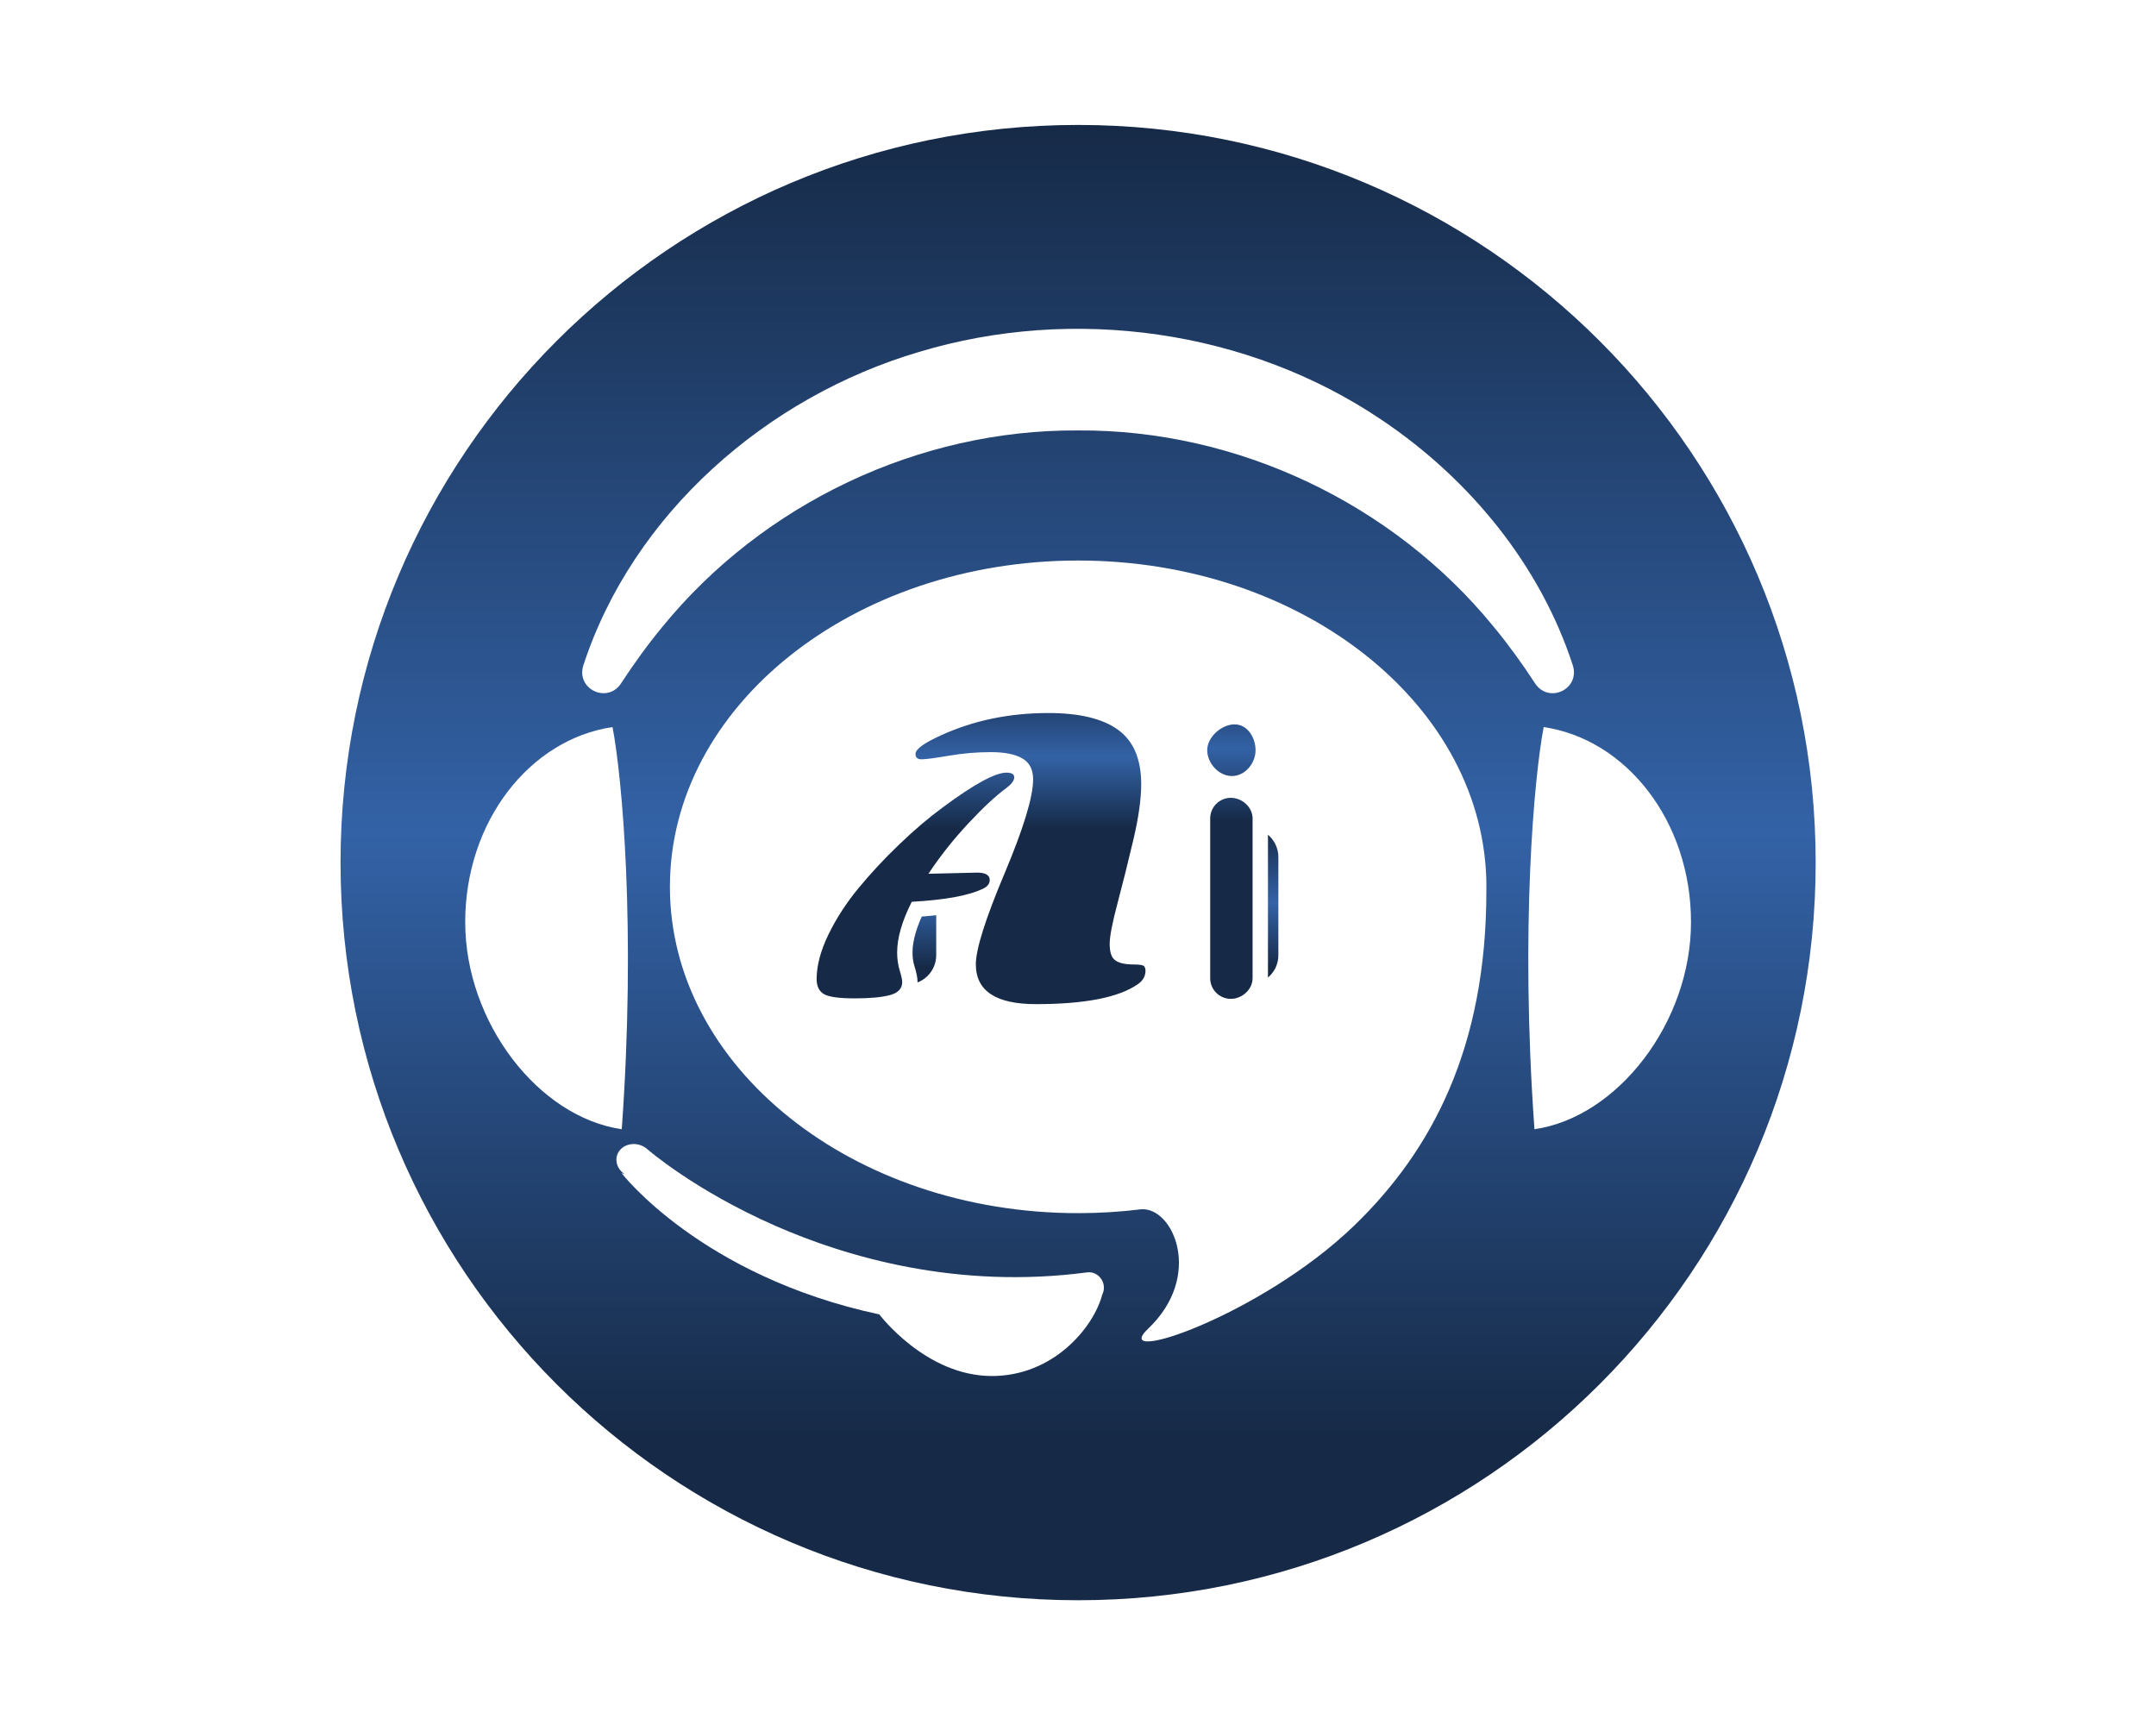
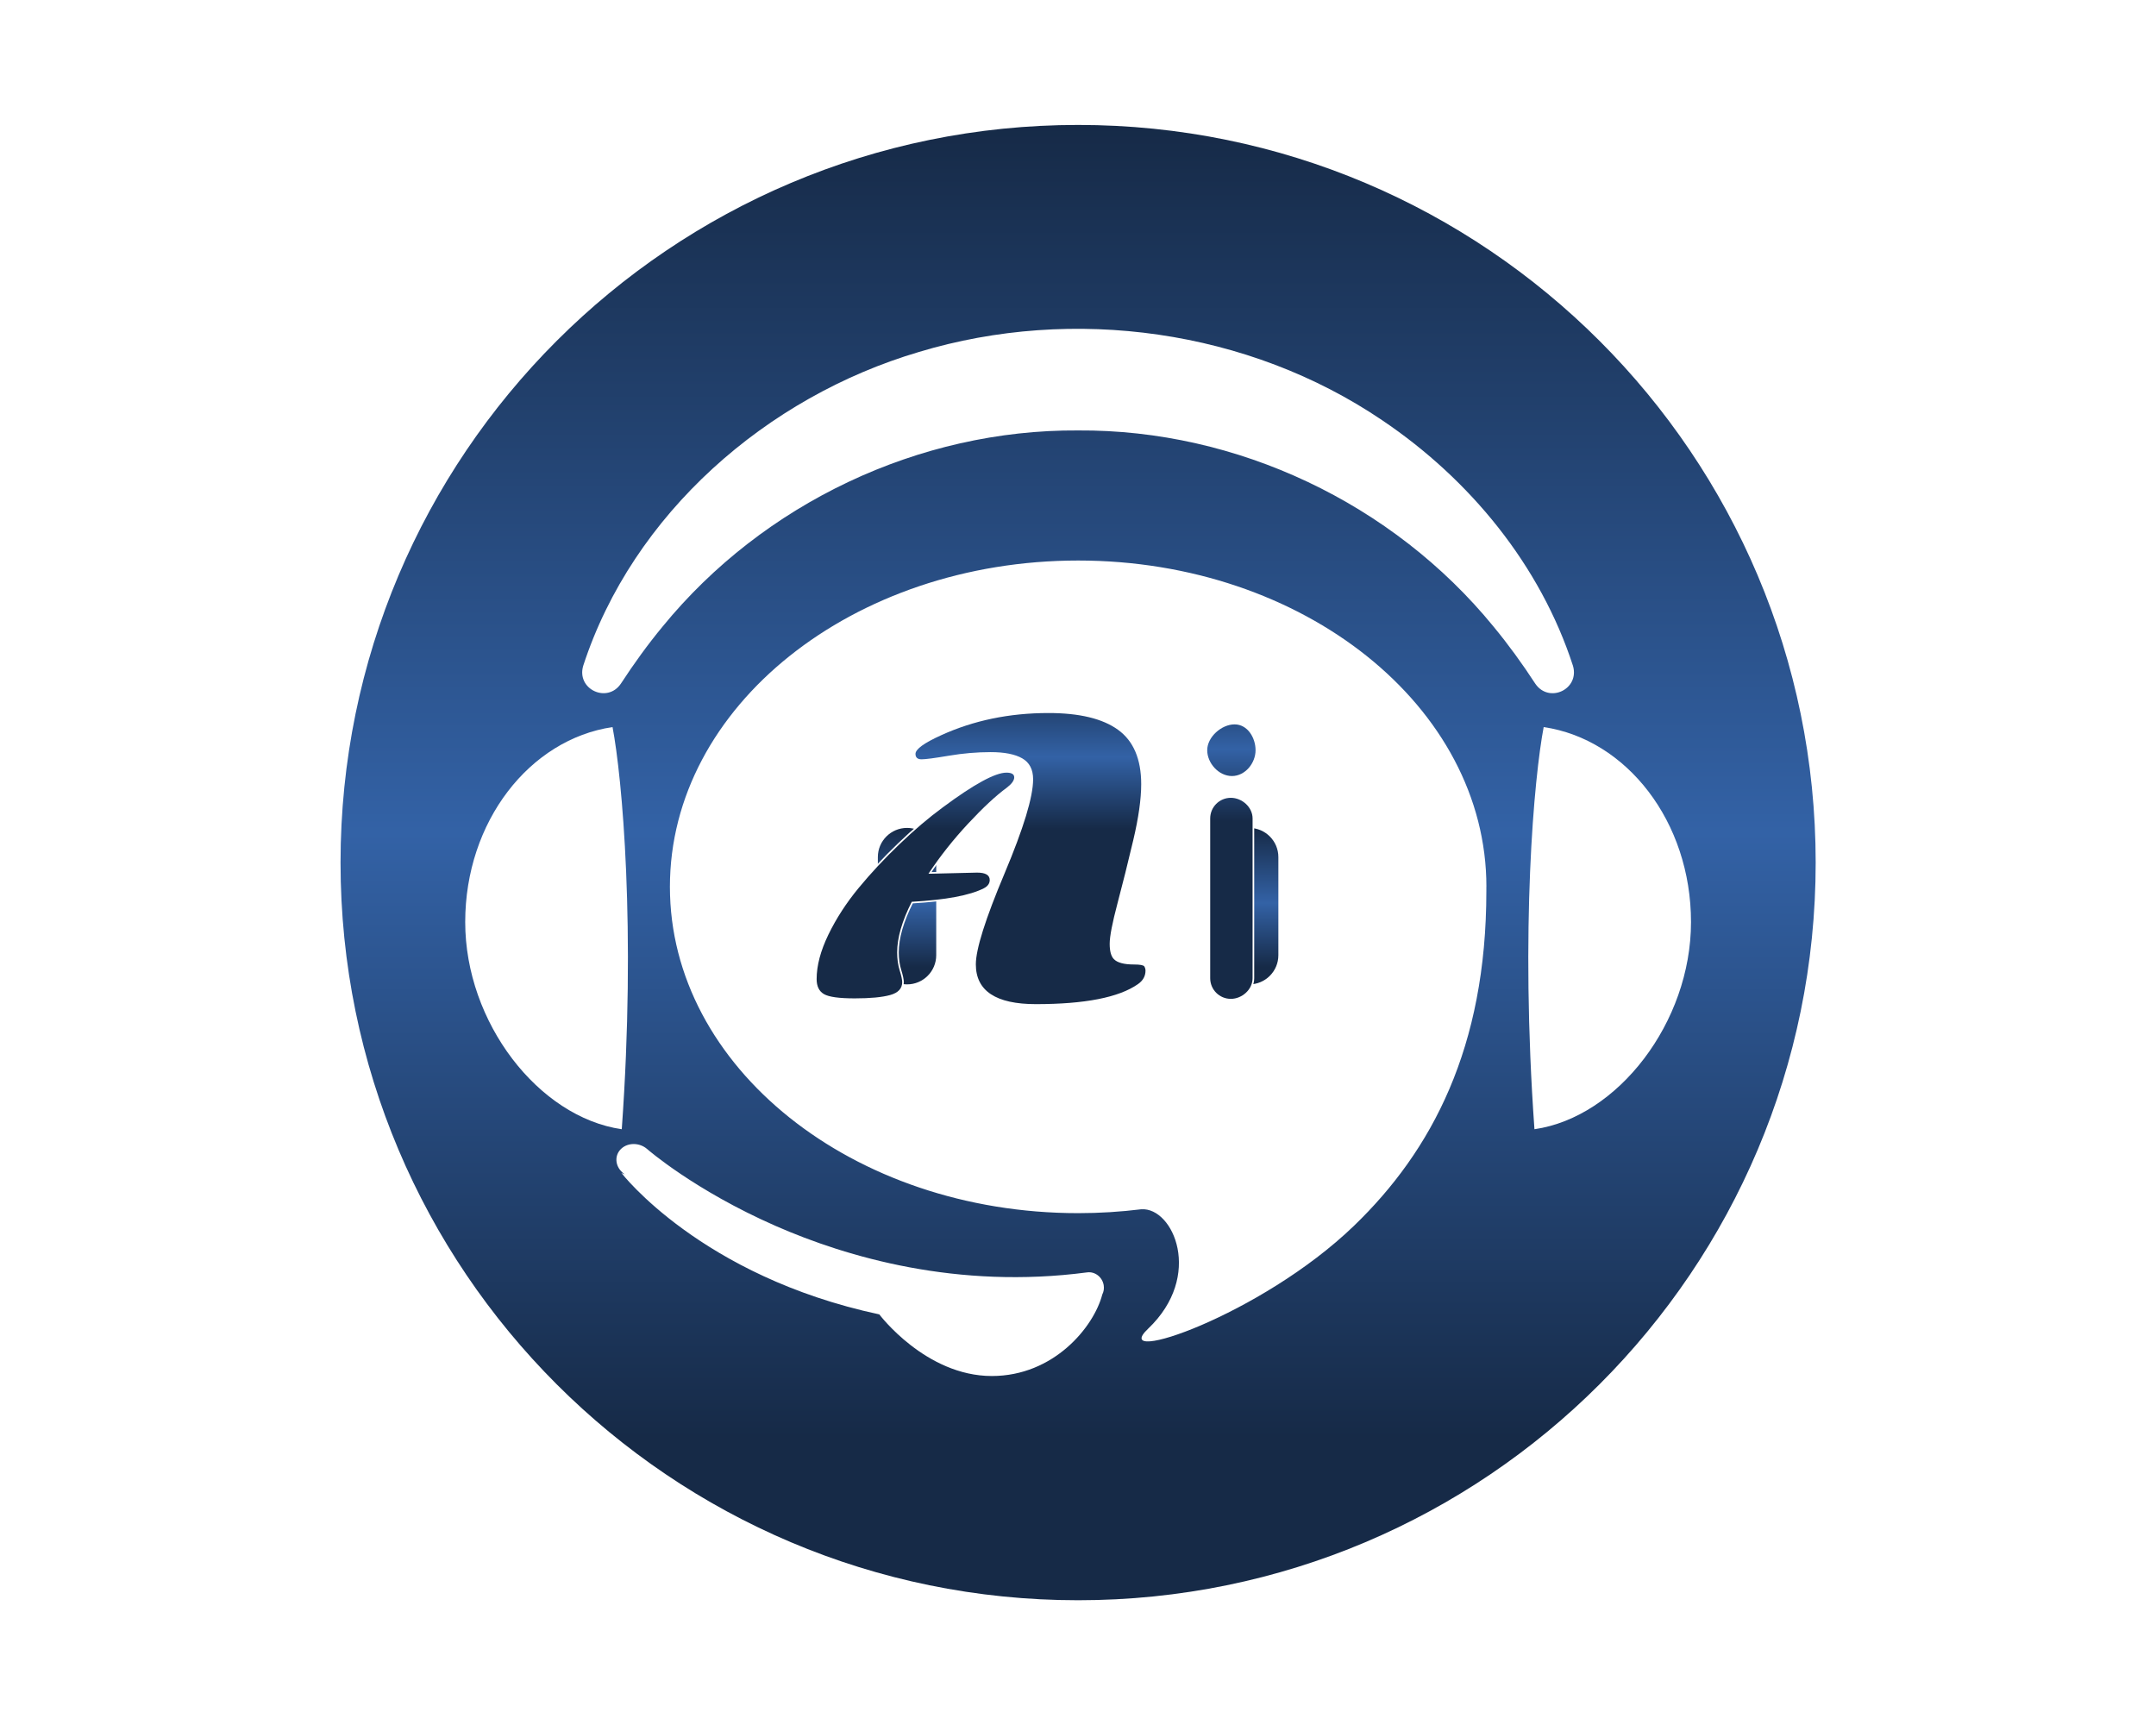
<svg xmlns="http://www.w3.org/2000/svg" version="1.1" width="1280" height="1024" viewBox="0 0 1280 1024" xml:space="preserve">
  <defs>
</defs>
  <g transform="matrix(1 0 0 1 640 512)" id="background-logo">
-     <rect style="stroke: none; stroke-width: 0; stroke-dasharray: none; stroke-linecap: butt; stroke-dashoffset: 0; stroke-linejoin: miter; stroke-miterlimit: 4; fill: rgb(255,255,255); fill-rule: nonzero; opacity: 1;" paint-order="stroke" x="-640" y="-512" rx="0" ry="0" width="1280" height="1024" />
+     <rect style="stroke: none; strokeWidth: 0; stroke-dasharray: none; strokeLinecap: butt; stroke-dashoffset: 0; strokeLinejoin: miter; stroke-miterlimit: 4; fill: rgb(255,255,255); fill-rule: nonzero; opacity: 1;" paint-order="stroke" x="-640" y="-512" rx="0" ry="0" width="1280" height="1024" />
  </g>
  <g transform="matrix(4.760772 0 0 4.760772 640.0656 512.0525)" id="logo-logo">
    <g style="" paint-order="stroke">
      <g transform="matrix(0.6221491 0 0 0.6221491 0 0)">
        <linearGradient id="SVGID_56_32857" gradientUnits="userSpaceOnUse" gradientTransform="matrix(1 0 0 1 -147.84 -147.84)" x1="147.84" y1="0" x2="147.84" y2="295.68">
          <stop offset="0%" style="stop-color:rgb(22,42,71);stop-opacity: 1" />
          <stop offset="48%" style="stop-color:rgb(51,98,166);stop-opacity: 1" />
          <stop offset="89%" style="stop-color:rgb(22,42,71);stop-opacity: 1" />
        </linearGradient>
-         <circle style="stroke: none; stroke-width: 1; stroke-dasharray: none; stroke-linecap: butt; stroke-dashoffset: 0; stroke-linejoin: miter; stroke-miterlimit: 4; fill: url(#SVGID_56_32857); fill-rule: nonzero; opacity: 1;" paint-order="stroke" cx="0" cy="0" r="147.84" />
+         <circle style="stroke: none; strokeWidth: 1; stroke-dasharray: none; strokeLinecap: butt; stroke-dashoffset: 0; strokeLinejoin: miter; stroke-miterlimit: 4; fill: url(#SVGID_56_32857); fill-rule: nonzero; opacity: 1;" paint-order="stroke" cx="0" cy="0" r="147.84" />
      </g>
      <g transform="matrix(0.6221491 0 0 0.6221491 0 -1.268968)">
-         <path style="stroke: none; stroke-width: 1; stroke-dasharray: none; stroke-linecap: butt; stroke-dashoffset: 0; stroke-linejoin: miter; stroke-miterlimit: 4; fill: rgb(255,255,255); fill-rule: nonzero; opacity: 1;" paint-order="stroke" transform=" translate(-600, -497.9603)" d="M 699.19 460.56 C 692.64 440.39 678.53 423.19 660.97 411.36 C 634.13 393.18 599.06 388.32 568.1 397.66 C 537.61 406.66 510.74 430.04 500.8 460.56 L 500.8 460.56 C 499.4 465.27 505.63 468.17 508.35 464.14 C 510.96 460.14 513.73 456.3 516.72 452.69 C 536.9 427.99 568.13 413.18 599.99 413.39 C 631.85 413.18 663.08 427.98 683.26 452.69 C 686.25 456.31 689.03 460.14 691.64 464.15 C 694.4 468.18 700.57 465.26 699.19 460.56 Z M 600.01 439.46 C 554.82 439.46 518.18 468.74 518.18 504.86 C 518.18 540.98 554.82 570.26 600.01 570.26 C 604.31 570.26 608.54 569.99 612.67 569.48 C 619.07 569.06 625.18 582.83 614.02 593.43 C 606.04 601.01 636.55 590.87 655.3 572.79 C 670.92 557.73 681.83 537.08 681.83 505.71 L 681.83 504.86 L 681.84 504.86 C 681.84 468.74 645.2 439.46 600.01 439.46 Z M 693.32 472.84 C 691.42 482.79 688.58 513.14 691.47 553.44 C 708.17 551.03 722.85 532.02 722.85 511.92 C 722.85 491.82 709.97 475.3 693.32 472.84 Z M 506.68 472.84 C 490.03 475.3 477.15 491.82 477.15 511.92 C 477.15 532.02 491.83 551.03 508.53 553.44 C 511.42 513.14 508.58 482.79 506.68 472.84 Z M 601.81 582.13 C 575.84 585.56 553.71 579.11 539.37 572.82 C 523.13 565.7 513.73 557.51 513.64 557.43 C 512.13 556.1 509.8 556.06 508.42 557.35 C 507.04 558.64 507.15 560.78 508.68 562.12 C 508.72 562.16 508.89 562.3 509.13 562.5 C 508.71 562.31 508.46 562.2 508.46 562.2 L 508.46 562.2 C 508.46 562.2 524.37 582.91 560.15 590.55 C 560.15 590.55 569.43 602.9 582.71 602.9 C 595.09 602.9 603.14 593.12 604.85 586.55 C 605.13 586.01 605.24 585.37 605.13 584.7 C 604.86 583.07 603.38 581.92 601.82 582.13 Z" stroke-linecap="round" />
+         <path style="stroke: none; strokeWidth: 1; stroke-dasharray: none; strokeLinecap: butt; stroke-dashoffset: 0; strokeLinejoin: miter; stroke-miterlimit: 4; fill: rgb(255,255,255); fill-rule: nonzero; opacity: 1;" paint-order="stroke" transform=" translate(-600, -497.9603)" d="M 699.19 460.56 C 692.64 440.39 678.53 423.19 660.97 411.36 C 634.13 393.18 599.06 388.32 568.1 397.66 C 537.61 406.66 510.74 430.04 500.8 460.56 L 500.8 460.56 C 499.4 465.27 505.63 468.17 508.35 464.14 C 510.96 460.14 513.73 456.3 516.72 452.69 C 536.9 427.99 568.13 413.18 599.99 413.39 C 631.85 413.18 663.08 427.98 683.26 452.69 C 686.25 456.31 689.03 460.14 691.64 464.15 C 694.4 468.18 700.57 465.26 699.19 460.56 Z M 600.01 439.46 C 554.82 439.46 518.18 468.74 518.18 504.86 C 518.18 540.98 554.82 570.26 600.01 570.26 C 604.31 570.26 608.54 569.99 612.67 569.48 C 619.07 569.06 625.18 582.83 614.02 593.43 C 606.04 601.01 636.55 590.87 655.3 572.79 C 670.92 557.73 681.83 537.08 681.83 505.71 L 681.83 504.86 L 681.84 504.86 C 681.84 468.74 645.2 439.46 600.01 439.46 Z M 693.32 472.84 C 691.42 482.79 688.58 513.14 691.47 553.44 C 708.17 551.03 722.85 532.02 722.85 511.92 C 722.85 491.82 709.97 475.3 693.32 472.84 Z M 506.68 472.84 C 490.03 475.3 477.15 491.82 477.15 511.92 C 477.15 532.02 491.83 551.03 508.53 553.44 C 511.42 513.14 508.58 482.79 506.68 472.84 Z M 601.81 582.13 C 575.84 585.56 553.71 579.11 539.37 572.82 C 523.13 565.7 513.73 557.51 513.64 557.43 C 512.13 556.1 509.8 556.06 508.42 557.35 C 507.04 558.64 507.15 560.78 508.68 562.12 C 508.72 562.16 508.89 562.3 509.13 562.5 C 508.71 562.31 508.46 562.2 508.46 562.2 L 508.46 562.2 C 508.46 562.2 524.37 582.91 560.15 590.55 C 560.15 590.55 569.43 602.9 582.71 602.9 C 595.09 602.9 603.14 593.12 604.85 586.55 C 605.13 586.01 605.24 585.37 605.13 584.7 C 604.86 583.07 603.38 581.92 601.82 582.13 Z" strokeLinecap="round" />
      </g>
      <g transform="matrix(0.6221491 0 0 0.6221491 0 5.431362)">
        <linearGradient id="SVGID_57_32858" gradientUnits="userSpaceOnUse" gradientTransform="matrix(1 0 0 1 559.86 493.05)" x1="40.14" y1="0" x2="40.14" y2="31.36">
          <stop offset="0%" style="stop-color:rgb(22,42,71);stop-opacity: 1" />
          <stop offset="48%" style="stop-color:rgb(51,98,166);stop-opacity: 1" />
          <stop offset="89%" style="stop-color:rgb(22,42,71);stop-opacity: 1" />
        </linearGradient>
-         <path style="stroke: none; stroke-width: 1; stroke-dasharray: none; stroke-linecap: butt; stroke-dashoffset: 0; stroke-linejoin: miter; stroke-miterlimit: 4; fill: url(#SVGID_57_32858); fill-rule: nonzero; opacity: 1;" paint-order="stroke" transform=" translate(-600, -508.73)" d="M 565.71 493.05 C 562.48 493.05 559.86 495.67 559.86 498.9 L 559.86 518.56 C 559.86 521.79 562.48 524.41 565.71 524.41 C 568.94 524.41 571.56 521.79 571.56 518.56 L 571.56 498.9 C 571.56 495.67 568.94 493.05 565.71 493.05 Z M 634.29 493.05 C 631.06 493.05 628.44 495.67 628.44 498.9 L 628.44 518.56 C 628.44 521.79 631.06 524.41 634.29 524.41 C 637.52 524.41 640.14 521.79 640.14 518.56 L 640.14 498.9 C 640.14 495.67 637.52 493.05 634.29 493.05 Z M 600 493.05 C 596.77 493.05 594.15 495.67 594.15 498.9 L 594.15 518.56 C 594.15 521.79 596.77 524.41 600 524.41 C 603.23 524.41 605.85 521.79 605.85 518.56 L 605.85 498.9 C 605.85 495.67 603.23 493.05 600 493.05 Z" stroke-linecap="round" />
+         <path style="stroke: none; strokeWidth: 1; stroke-dasharray: none; strokeLinecap: butt; stroke-dashoffset: 0; strokeLinejoin: miter; stroke-miterlimit: 4; fill: url(#SVGID_57_32858); fill-rule: nonzero; opacity: 1;" paint-order="stroke" transform=" translate(-600, -508.73)" d="M 565.71 493.05 C 562.48 493.05 559.86 495.67 559.86 498.9 L 559.86 518.56 C 559.86 521.79 562.48 524.41 565.71 524.41 C 568.94 524.41 571.56 521.79 571.56 518.56 L 571.56 498.9 C 571.56 495.67 568.94 493.05 565.71 493.05 Z M 634.29 493.05 C 631.06 493.05 628.44 495.67 628.44 498.9 L 628.44 518.56 C 628.44 521.79 631.06 524.41 634.29 524.41 C 637.52 524.41 640.14 521.79 640.14 518.56 L 640.14 498.9 C 640.14 495.67 637.52 493.05 634.29 493.05 Z M 600 493.05 C 596.77 493.05 594.15 495.67 594.15 498.9 L 594.15 518.56 C 594.15 521.79 596.77 524.41 600 524.41 C 603.23 524.41 605.85 521.79 605.85 518.56 L 605.85 498.9 C 605.85 495.67 603.23 493.05 600 493.05 Z" strokeLinecap="round" />
      </g>
    </g>
  </g>
  <g transform="matrix(1.921154 0 0 1.921154 582.4533 509.6736)" id="tagline-7afa8fbb-a881-4be0-9f02-5954b0622e8f-logo">
    <g style="" paint-order="stroke">
      <g transform="matrix(1 0 0 1 0 0)" id="tagline-7afa8fbb-a881-4be0-9f02-5954b0622e8f-logo-path-0">
        <linearGradient id="SVGID_32859" gradientUnits="userSpaceOnUse" gradientTransform="matrix(1 0 0 1 -1.89 -87.72)" x1="71.274" y1="-12.494" x2="71.274" y2="41.746">
          <stop offset="0%" style="stop-color:rgb(22,42,71);stop-opacity: 1" />
          <stop offset="48%" style="stop-color:rgb(51,98,166);stop-opacity: 1" />
          <stop offset="89%" style="stop-color:rgb(22,42,71);stop-opacity: 1" />
        </linearGradient>
-         <path style="stroke: rgb(255,255,255); stroke-width: 9.499; stroke-dasharray: none; stroke-linecap: butt; stroke-dashoffset: 0; stroke-linejoin: miter; stroke-miterlimit: 4; fill: url(#SVGID_32859); fill-rule: nonzero; opacity: 1;" paint-order="stroke" transform=" translate(-48.925, 42.745)" d="M 65.85 2.23 L 65.85 2.23 Q 47.31 2.23 47.31 -10.07 L 47.31 -10.07 Q 47.31 -17.09 56.16 -38.1 Q 65.01 -59.11 65.01 -67.24 L 65.01 -67.24 Q 65.01 -71.8 61.64 -73.72 Q 58.28 -75.64 51.9 -75.64 Q 45.53 -75.64 38.96 -74.53 Q 32.39 -73.42 30.53 -73.42 Q 28.66 -73.42 28.66 -75.09 L 28.66 -75.09 Q 28.66 -77.26 36.51 -80.82 L 36.51 -80.82 Q 51.6 -87.72 69.74 -87.72 L 69.74 -87.72 Q 84.1 -87.72 91.25 -82.54 Q 98.41 -77.37 98.41 -65.73 L 98.41 -65.73 Q 98.41 -58.83 95.96 -48.45 Q 93.51 -38.07 91.09 -28.94 Q 88.67 -19.81 88.67 -16.42 Q 88.67 -13.02 89.95 -11.69 L 89.95 -11.69 Q 91.56 -10.02 96.18 -10.02 L 96.18 -10.02 Q 99.02 -10.02 99.38 -9.41 Q 99.74 -8.79 99.74 -8.13 L 99.74 -8.13 Q 99.74 -5.57 97.4 -3.95 L 97.4 -3.95 Q 88.56 2.23 65.85 2.23 Z M 32.67 -38.07 L 33.45 -38.07 L 47.7 -38.41 Q 51.6 -38.41 51.6 -36.12 L 51.6 -36.12 Q 51.6 -34.51 49.76 -33.56 L 49.76 -33.56 Q 43.3 -30.28 27.5 -29.39 L 27.5 -29.39 Q 22.99 -20.48 22.99 -13.75 L 22.99 -13.75 Q 22.99 -10.74 23.77 -8.21 Q 24.55 -5.68 24.55 -4.56 L 24.55 -4.56 Q 24.55 -1.61 20.82 -0.58 Q 17.09 0.45 9.88 0.45 Q 2.67 0.45 0.39 -0.86 Q -1.89 -2.17 -1.89 -5.51 L -1.89 -5.51 Q -1.89 -11.74 1.75 -19.26 Q 5.4 -26.77 11.08 -33.65 Q 16.75 -40.52 23.66 -47.14 Q 30.56 -53.77 37.07 -58.55 L 37.07 -58.55 Q 51.54 -69.3 56.77 -69.3 L 56.77 -69.3 Q 59.17 -69.3 59.17 -67.85 Q 59.17 -66.4 56.83 -64.62 L 56.83 -64.62 Q 51.88 -61 44.97 -53.6 Q 38.07 -46.2 32.67 -38.07 L 32.67 -38.07 Z" stroke-linecap="round" />
+         <path style="stroke: rgb(255,255,255); strokeWidth: 9.499; stroke-dasharray: none; strokeLinecap: butt; stroke-dashoffset: 0; strokeLinejoin: miter; stroke-miterlimit: 4; fill: url(#SVGID_32859); fill-rule: nonzero; opacity: 1;" paint-order="stroke" transform=" translate(-48.925, 42.745)" d="M 65.85 2.23 L 65.85 2.23 Q 47.31 2.23 47.31 -10.07 L 47.31 -10.07 Q 47.31 -17.09 56.16 -38.1 Q 65.01 -59.11 65.01 -67.24 L 65.01 -67.24 Q 65.01 -71.8 61.64 -73.72 Q 58.28 -75.64 51.9 -75.64 Q 45.53 -75.64 38.96 -74.53 Q 32.39 -73.42 30.53 -73.42 Q 28.66 -73.42 28.66 -75.09 L 28.66 -75.09 Q 28.66 -77.26 36.51 -80.82 L 36.51 -80.82 Q 51.6 -87.72 69.74 -87.72 L 69.74 -87.72 Q 84.1 -87.72 91.25 -82.54 Q 98.41 -77.37 98.41 -65.73 L 98.41 -65.73 Q 98.41 -58.83 95.96 -48.45 Q 93.51 -38.07 91.09 -28.94 Q 88.67 -19.81 88.67 -16.42 Q 88.67 -13.02 89.95 -11.69 L 89.95 -11.69 Q 91.56 -10.02 96.18 -10.02 L 96.18 -10.02 Q 99.02 -10.02 99.38 -9.41 Q 99.74 -8.79 99.74 -8.13 L 99.74 -8.13 Q 99.74 -5.57 97.4 -3.95 L 97.4 -3.95 Q 88.56 2.23 65.85 2.23 Z M 32.67 -38.07 L 33.45 -38.07 L 47.7 -38.41 Q 51.6 -38.41 51.6 -36.12 L 51.6 -36.12 Q 51.6 -34.51 49.76 -33.56 L 49.76 -33.56 Q 43.3 -30.28 27.5 -29.39 L 27.5 -29.39 Q 22.99 -20.48 22.99 -13.75 L 22.99 -13.75 Q 22.99 -10.74 23.77 -8.21 Q 24.55 -5.68 24.55 -4.56 L 24.55 -4.56 Q 24.55 -1.61 20.82 -0.58 Q 17.09 0.45 9.88 0.45 Q 2.67 0.45 0.39 -0.86 Q -1.89 -2.17 -1.89 -5.51 L -1.89 -5.51 Q -1.89 -11.74 1.75 -19.26 Q 5.4 -26.77 11.08 -33.65 Q 16.75 -40.52 23.66 -47.14 Q 30.56 -53.77 37.07 -58.55 L 37.07 -58.55 Q 51.54 -69.3 56.77 -69.3 L 56.77 -69.3 Q 59.17 -69.3 59.17 -67.85 Q 59.17 -66.4 56.83 -64.62 L 56.83 -64.62 Q 51.88 -61 44.97 -53.6 Q 38.07 -46.2 32.67 -38.07 L 32.67 -38.07 Z" strokeLinecap="round" />
      </g>
    </g>
  </g>
  <g transform="matrix(1.921154 0 0 1.921154 731.0671 511.4751)" id="tagline-6c3ca075-29e4-4faa-aa34-aeea88a66304-logo">
    <g style="" paint-order="stroke">
      <g transform="matrix(1 0 0 1 0 0)" id="tagline-6c3ca075-29e4-4faa-aa34-aeea88a66304-logo-path-0">
        <linearGradient id="SVGID_32860" gradientUnits="userSpaceOnUse" gradientTransform="matrix(1 0 0 1 4.67 -81.85)" x1="64.706" y1="-18.369" x2="64.706" y2="35.871">
          <stop offset="0%" style="stop-color:rgb(22,42,71);stop-opacity: 1" />
          <stop offset="48%" style="stop-color:rgb(51,98,166);stop-opacity: 1" />
          <stop offset="89%" style="stop-color:rgb(22,42,71);stop-opacity: 1" />
        </linearGradient>
-         <path style="stroke: rgb(255,255,255); stroke-width: 9.499; stroke-dasharray: none; stroke-linecap: butt; stroke-dashoffset: 0; stroke-linejoin: miter; stroke-miterlimit: 4; fill: url(#SVGID_32860); fill-rule: nonzero; opacity: 1;" paint-order="stroke" transform=" translate(-12.14, 39.445)" d="M 11.97 -59.16 C 8.44 -59.16 5.59 -56.31 5.59 -52.78 L 5.59 -3.42 C 5.59 0.11 8.44 2.96 11.97 2.96 C 15.39 2.96 18.69 0.11 18.69 -3.42 L 18.69 -52.78 C 18.69 -56.31 15.39 -59.16 11.97 -59.16 Z M 12.31 -65.89 C 16.41 -65.89 19.61 -69.88 19.61 -73.87 C 19.61 -77.63 17.21 -81.85 13.11 -81.85 C 9.12 -81.85 4.67 -77.97 4.67 -73.87 C 4.67 -69.88 8.21 -65.89 12.31 -65.89 Z" stroke-linecap="round" />
+         <path style="stroke: rgb(255,255,255); strokeWidth: 9.499; stroke-dasharray: none; strokeLinecap: butt; stroke-dashoffset: 0; strokeLinejoin: miter; stroke-miterlimit: 4; fill: url(#SVGID_32860); fill-rule: nonzero; opacity: 1;" paint-order="stroke" transform=" translate(-12.14, 39.445)" d="M 11.97 -59.16 C 8.44 -59.16 5.59 -56.31 5.59 -52.78 L 5.59 -3.42 C 5.59 0.11 8.44 2.96 11.97 2.96 C 15.39 2.96 18.69 0.11 18.69 -3.42 L 18.69 -52.78 C 18.69 -56.31 15.39 -59.16 11.97 -59.16 Z M 12.31 -65.89 C 16.41 -65.89 19.61 -69.88 19.61 -73.87 C 19.61 -77.63 17.21 -81.85 13.11 -81.85 C 9.12 -81.85 4.67 -77.97 4.67 -73.87 C 4.67 -69.88 8.21 -65.89 12.31 -65.89 Z" strokeLinecap="round" />
      </g>
    </g>
  </g>
</svg>
